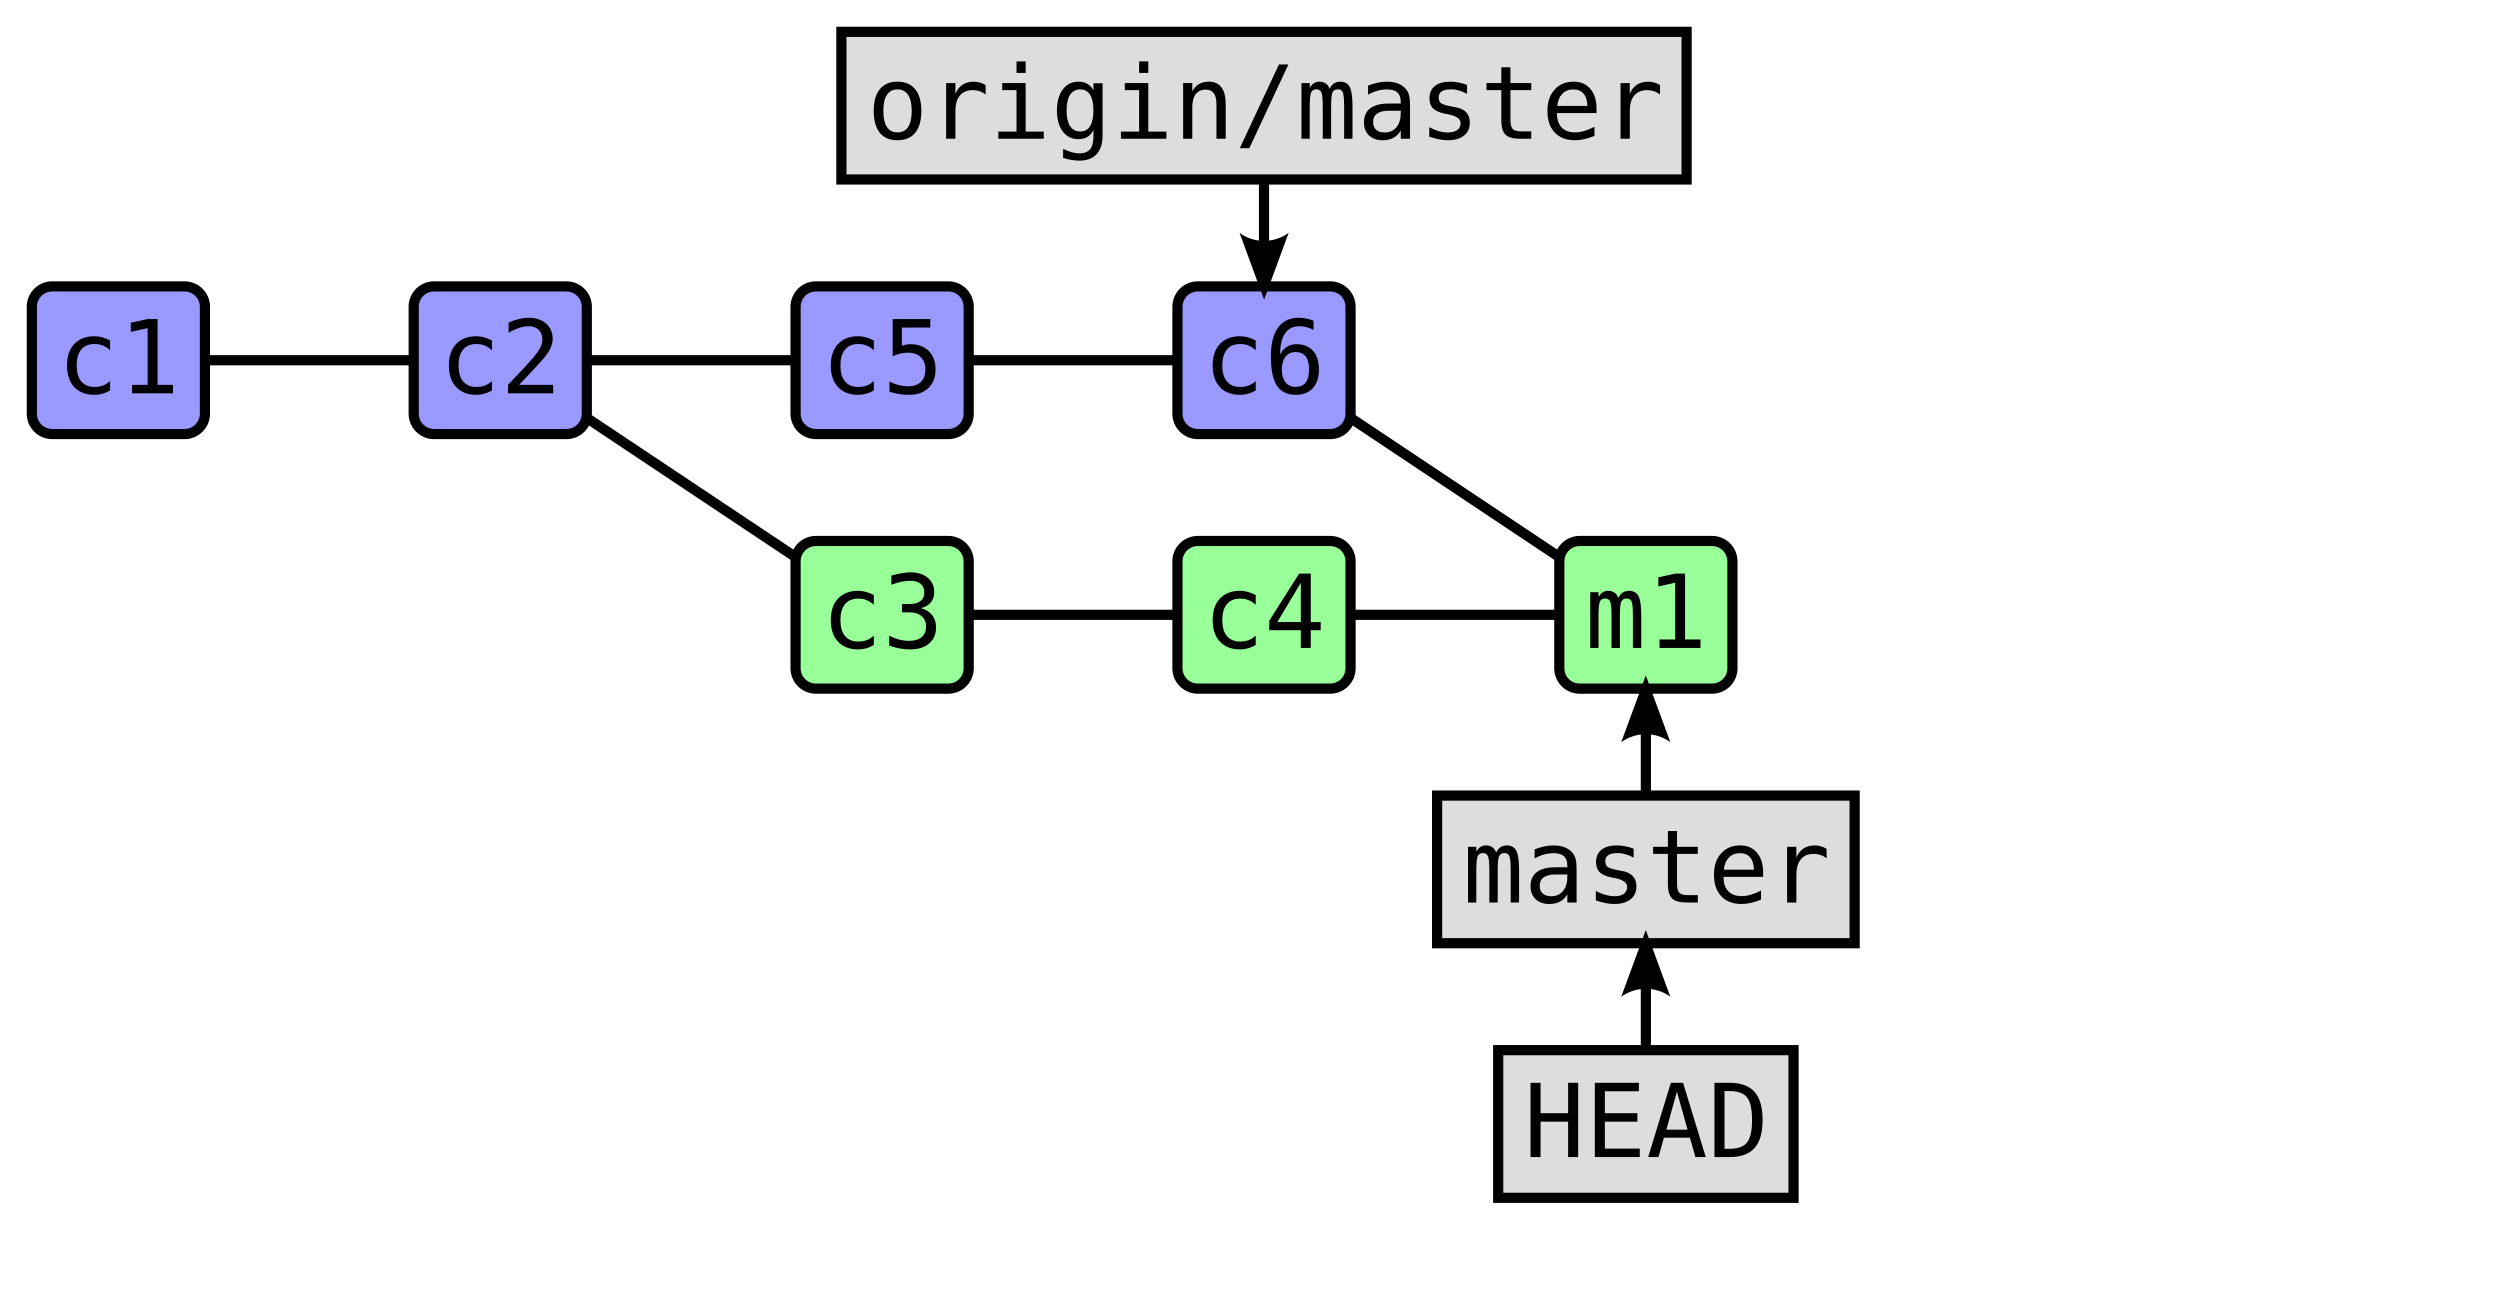
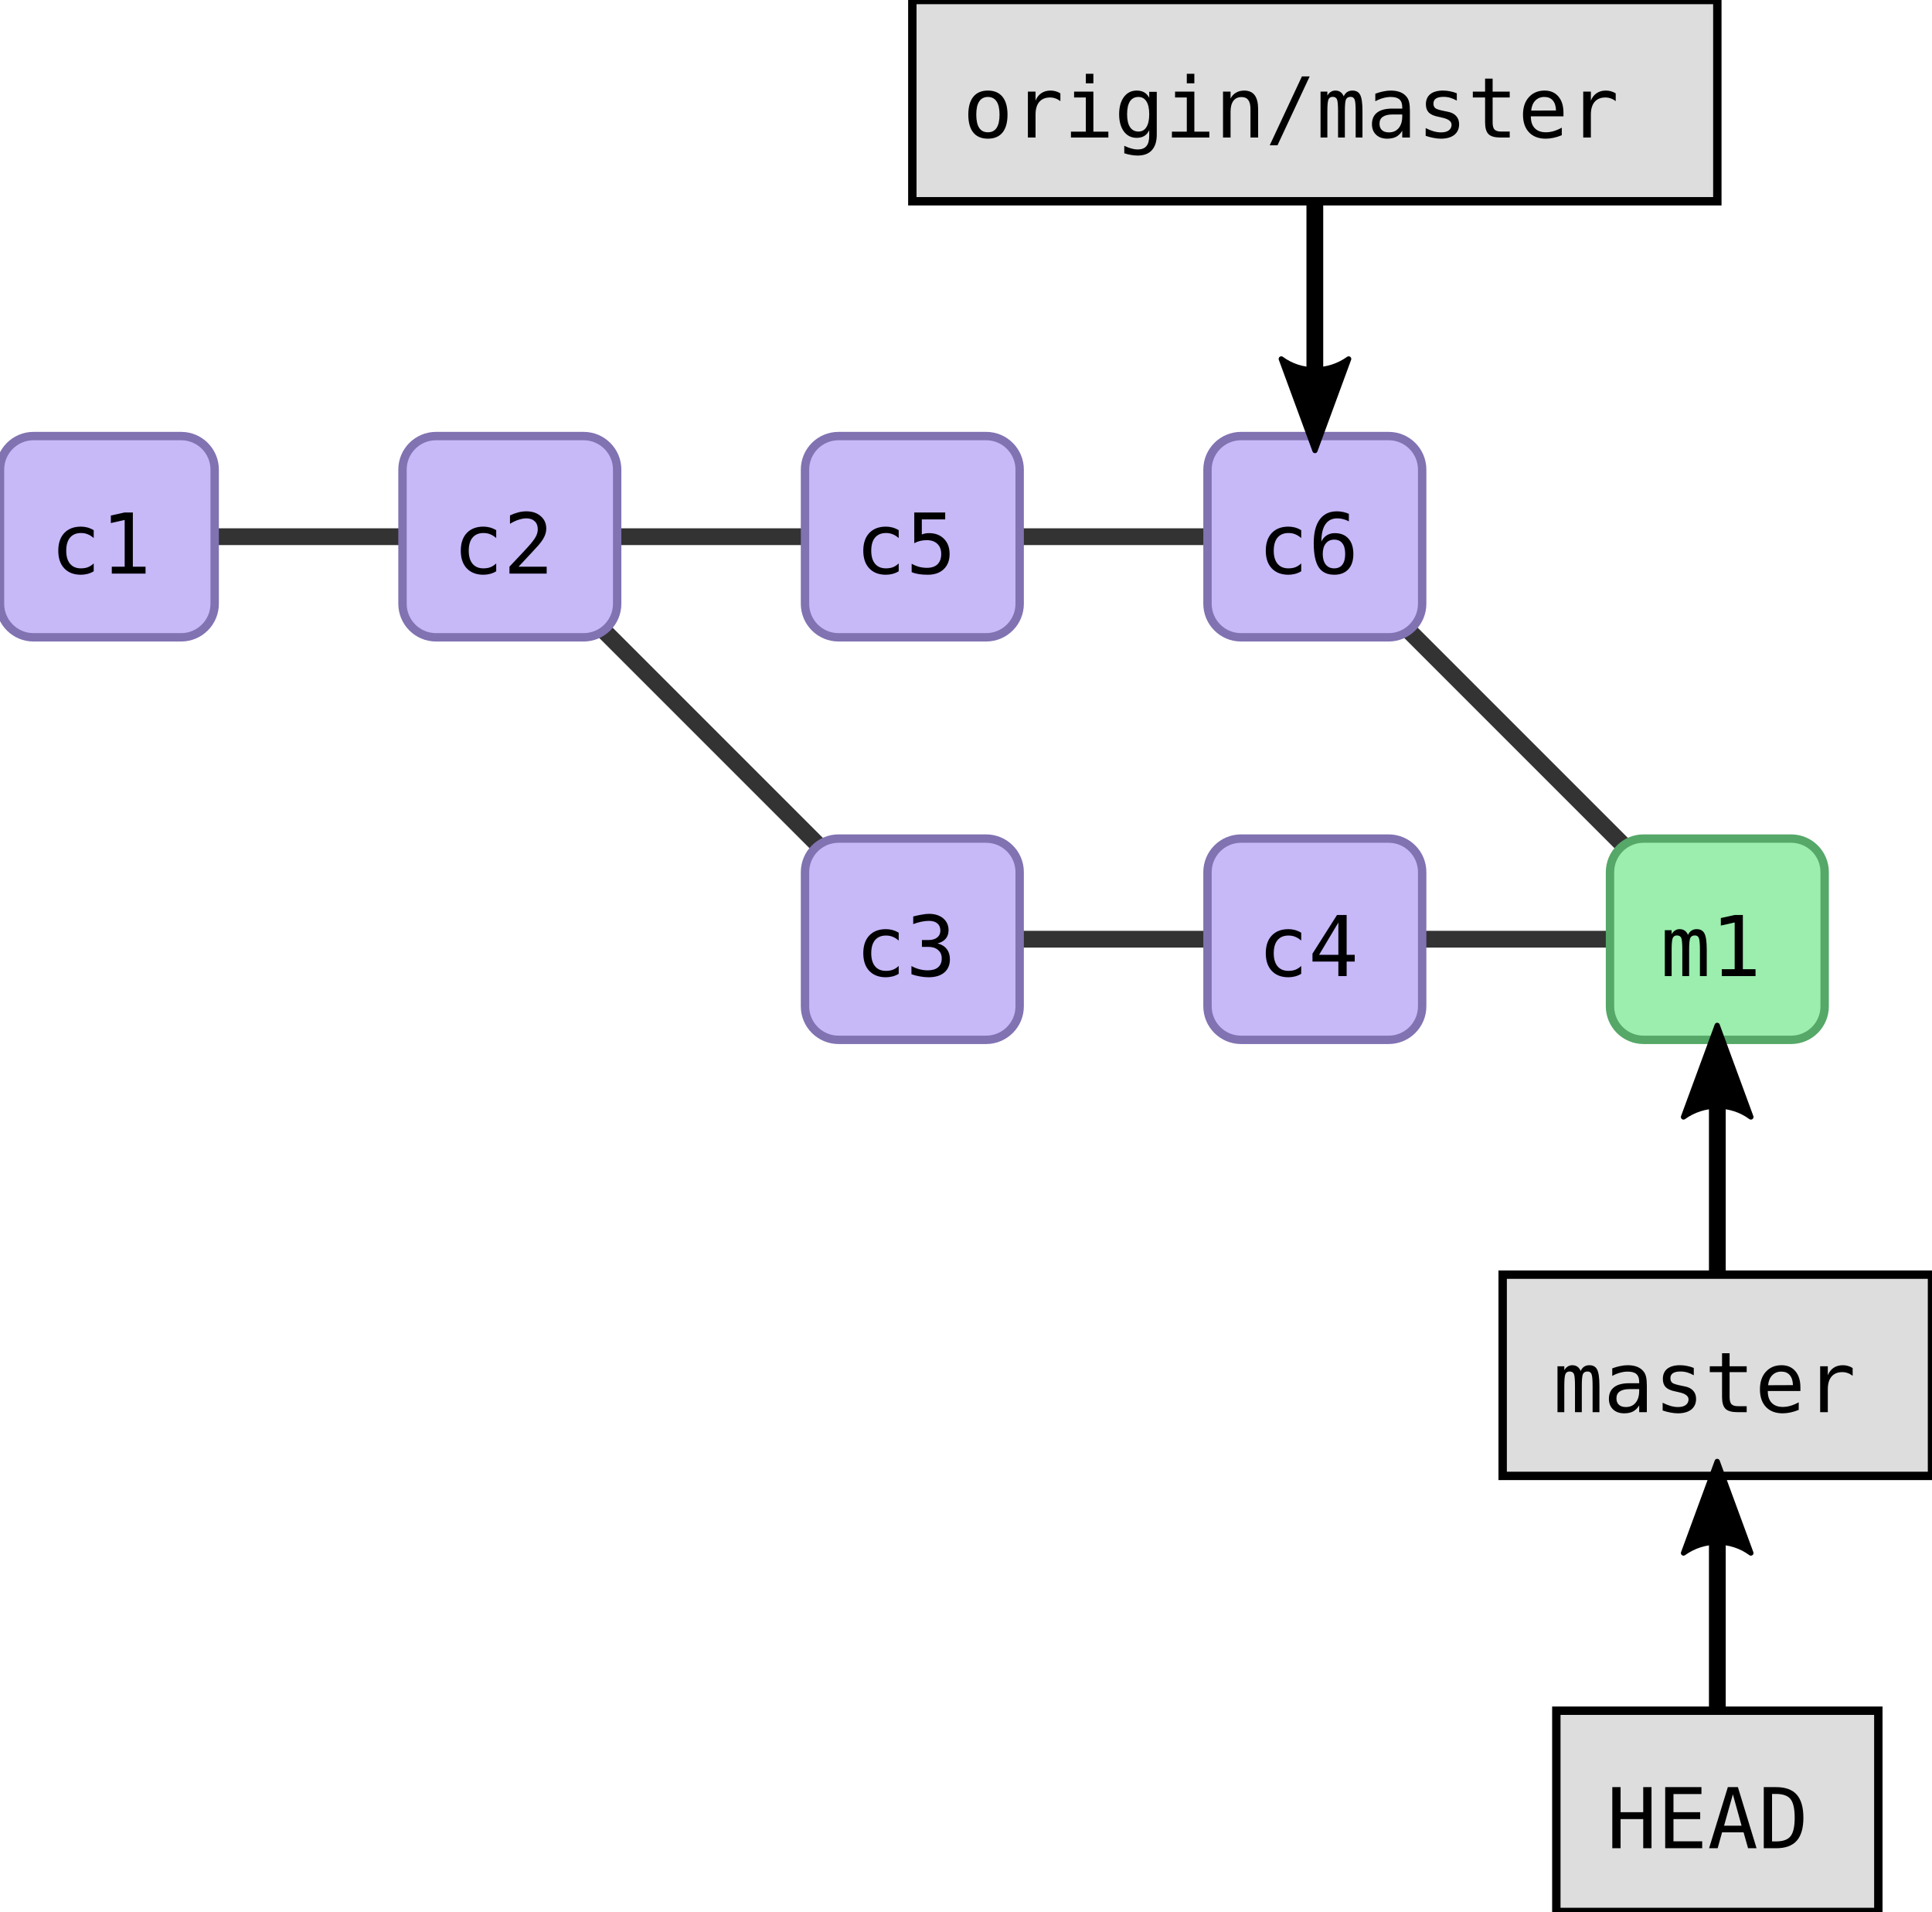
- <svg xmlns="http://www.w3.org/2000/svg" width="392.8" height="206.4" id="svg2" version="1.1">
+ <svg xmlns="http://www.w3.org/2000/svg" width="288.0" height="285.0" id="svg2" version="1.1">
  <defs id="defs4">
-     <marker orient="auto" refY="0.0" refX="0.0" id="Arrow2Mend" style="overflow:visible;">
-       <path id="path3786" style="fill-rule:evenodd;stroke-width:0.625;stroke-linejoin:round;" d="M 8.719,4.034 L -2.207,0.016 L 8.719,-4.002 C 6.973,-1.63 6.983,1.616 8.719,4.034 z " transform="scale(0.6) rotate(180) translate(0,0)" />
+     <marker orient="auto" refY="0.0" refX="0.0" id="fullmarker" style="overflow:visible;">
+       <path style="opacity:1.0;fill:#000000;stroke:#000000;fill-rule:evenodd;stroke-width:0.625;stroke-linejoin:round;" d="M 8.719,4.034 L -2.207,0.016 L 8.719,-4.002 C 6.973,-1.63 6.983,1.616 8.719,4.034 z " transform="scale(0.5) rotate(180) translate(0,0)" />
+     </marker>
+     <marker orient="auto" refY="0.0" refX="0.0" id="ghostmarker" style="overflow:visible;">
+       <path style="opacity:0.2;fill:#000000;stroke:#000000;fill-rule:evenodd;stroke-width:0.625;stroke-linejoin:round;" d="M 8.719,4.034 L -2.207,0.016 L 8.719,-4.002 C 6.973,-1.63 6.983,1.616 8.719,4.034 z " transform="scale(0.5) rotate(180) translate(0,0)" />
    </marker>
  </defs>
-   <g id="layer1">
-     <rect style="fill:#9999ff;stroke:#000000;stroke-width:1.6;stroke-miterlimit:4;stroke-dasharray:none" id="rect2989" width="27.2" height="23.2" x="5" y="45" ry="3.2" />
-     <text xml:space="preserve" style="font-size:16px;font-style:normal;font-weight:normal;line-height:125%;letter-spacing:0px;word-spacing:0px;fill:#000000;fill-opacity:1;stroke:none;font-family:DejaVu Sans Mono" x="9" y="61.8" id="text2985">
-       <tspan id="tspan2987" x="9" y="61.8">c1</tspan>
-     </text>
-   </g>
-   <g id="layer1">
-     <rect style="fill:#9999ff;stroke:#000000;stroke-width:1.6;stroke-miterlimit:4;stroke-dasharray:none" id="rect2989" width="27.2" height="23.2" x="65" y="45" ry="3.2" />
-     <text xml:space="preserve" style="font-size:16px;font-style:normal;font-weight:normal;line-height:125%;letter-spacing:0px;word-spacing:0px;fill:#000000;fill-opacity:1;stroke:none;font-family:DejaVu Sans Mono" x="69" y="61.8" id="text2985">
-       <tspan id="tspan2987" x="69" y="61.8">c2</tspan>
-     </text>
-   </g>
-   <line x1="64.98" y1="56.6" x2="32.22" y2="56.6" style="stroke:#000000; stroke-width:1.6; stroke-opacity:1.0" />
-   <g id="layer1">
-     <rect style="fill:#99ff99;stroke:#000000;stroke-width:1.6;stroke-miterlimit:4;stroke-dasharray:none" id="rect2989" width="27.2" height="23.2" x="125" y="85" ry="3.2" />
-     <text xml:space="preserve" style="font-size:16px;font-style:normal;font-weight:normal;line-height:125%;letter-spacing:0px;word-spacing:0px;fill:#000000;fill-opacity:1;stroke:none;font-family:DejaVu Sans Mono" x="129" y="101.8" id="text2985">
-       <tspan id="tspan2987" x="129" y="101.8">c3</tspan>
-     </text>
-   </g>
-   <line x1="124.98" y1="87.52" x2="92.22" y2="65.68" style="stroke:#000000; stroke-width:1.6; stroke-opacity:1.0" />
-   <g id="layer1">
-     <rect style="fill:#9999ff;stroke:#000000;stroke-width:1.6;stroke-miterlimit:4;stroke-dasharray:none" id="rect2989" width="27.2" height="23.2" x="125" y="45" ry="3.2" />
-     <text xml:space="preserve" style="font-size:16px;font-style:normal;font-weight:normal;line-height:125%;letter-spacing:0px;word-spacing:0px;fill:#000000;fill-opacity:1;stroke:none;font-family:DejaVu Sans Mono" x="129" y="61.8" id="text2985">
-       <tspan id="tspan2987" x="129" y="61.8">c5</tspan>
-     </text>
-   </g>
-   <line x1="124.98" y1="56.6" x2="92.22" y2="56.6" style="stroke:#000000; stroke-width:1.6; stroke-opacity:1.0" />
-   <g id="layer1">
-     <rect style="fill:#99ff99;stroke:#000000;stroke-width:1.6;stroke-miterlimit:4;stroke-dasharray:none" id="rect2989" width="27.2" height="23.2" x="185" y="85" ry="3.2" />
-     <text xml:space="preserve" style="font-size:16px;font-style:normal;font-weight:normal;line-height:125%;letter-spacing:0px;word-spacing:0px;fill:#000000;fill-opacity:1;stroke:none;font-family:DejaVu Sans Mono" x="189" y="101.8" id="text2985">
-       <tspan id="tspan2987" x="189" y="101.8">c4</tspan>
-     </text>
-   </g>
-   <line x1="184.98" y1="96.6" x2="152.22" y2="96.6" style="stroke:#000000; stroke-width:1.6; stroke-opacity:1.0" />
-   <g id="layer1">
-     <rect style="fill:#9999ff;stroke:#000000;stroke-width:1.6;stroke-miterlimit:4;stroke-dasharray:none" id="rect2989" width="27.2" height="23.2" x="185" y="45" ry="3.2" />
-     <text xml:space="preserve" style="font-size:16px;font-style:normal;font-weight:normal;line-height:125%;letter-spacing:0px;word-spacing:0px;fill:#000000;fill-opacity:1;stroke:none;font-family:DejaVu Sans Mono" x="189" y="61.8" id="text2985">
-       <tspan id="tspan2987" x="189" y="61.8">c6</tspan>
-     </text>
-   </g>
-   <line x1="184.98" y1="56.6" x2="152.22" y2="56.6" style="stroke:#000000; stroke-width:1.6; stroke-opacity:1.0" />
-   <g id="layer1">
-     <rect style="fill:#dddddd;stroke:#000000;stroke-width:1.6;stroke-miterlimit:4;stroke-dasharray:none" id="rect2989" width="132.8" height="23.2" x="132.2" y="5" ry="0" />
-     <text xml:space="preserve" style="font-size:16px;font-style:normal;font-weight:normal;line-height:125%;letter-spacing:0px;word-spacing:0px;fill:#000000;fill-opacity:1;stroke:none;font-family:DejaVu Sans Mono" x="136.2" y="21.8" id="text2985">
-       <tspan id="tspan2987" x="136.2" y="21.8">origin/master</tspan>
-     </text>
-   </g>
-   <g id="layer1">
-     <path style="fill:none;stroke:#000000;stroke-width:1.6;stroke-linecap:butt;stroke-linejoin:miter;stroke-opacity:1;marker-end:url(#Arrow2Mend);stroke-miterlimit:4;stroke-dasharray:none" d="M 198.6,28.24 198.6,44.96" id="path2985" />
-   </g>
-   <g id="layer1">
-     <rect style="fill:#99ff99;stroke:#000000;stroke-width:1.6;stroke-miterlimit:4;stroke-dasharray:none" id="rect2989" width="27.2" height="23.2" x="245" y="85" ry="3.2" />
-     <text xml:space="preserve" style="font-size:16px;font-style:normal;font-weight:normal;line-height:125%;letter-spacing:0px;word-spacing:0px;fill:#000000;fill-opacity:1;stroke:none;font-family:DejaVu Sans Mono" x="249" y="101.8" id="text2985">
-       <tspan id="tspan2987" x="249" y="101.8">m1</tspan>
-     </text>
-   </g>
-   <line x1="244.98" y1="96.6" x2="212.22" y2="96.6" style="stroke:#000000; stroke-width:1.6; stroke-opacity:1.0" />
-   <line x1="244.98" y1="87.52" x2="212.22" y2="65.68" style="stroke:#000000; stroke-width:1.6; stroke-opacity:1.0" />
-   <g id="layer1">
-     <rect style="fill:#dddddd;stroke:#000000;stroke-width:1.6;stroke-miterlimit:4;stroke-dasharray:none" id="rect2989" width="65.6" height="23.2" x="225.8" y="125" ry="0" />
-     <text xml:space="preserve" style="font-size:16px;font-style:normal;font-weight:normal;line-height:125%;letter-spacing:0px;word-spacing:0px;fill:#000000;fill-opacity:1;stroke:none;font-family:DejaVu Sans Mono" x="229.8" y="141.8" id="text2985">
-       <tspan id="tspan2987" x="229.8" y="141.8">master</tspan>
-     </text>
-   </g>
-   <g id="layer1">
-     <path style="fill:none;stroke:#000000;stroke-width:1.6;stroke-linecap:butt;stroke-linejoin:miter;stroke-opacity:1;marker-end:url(#Arrow2Mend);stroke-miterlimit:4;stroke-dasharray:none" d="M 258.6,124.96 258.6,108.24" id="path2985" />
-   </g>
-   <g id="layer1">
-     <rect style="fill:#dddddd;stroke:#000000;stroke-width:1.6;stroke-miterlimit:4;stroke-dasharray:none" id="rect2989" width="46.4" height="23.2" x="235.4" y="165" ry="0" />
-     <text xml:space="preserve" style="font-size:16px;font-style:normal;font-weight:normal;line-height:125%;letter-spacing:0px;word-spacing:0px;fill:#000000;fill-opacity:1;stroke:none;font-family:DejaVu Sans Mono" x="239.4" y="181.8" id="text2985">
-       <tspan id="tspan2987" x="239.4" y="181.8">HEAD</tspan>
-     </text>
-   </g>
-   <g id="layer1">
-     <path style="fill:none;stroke:#000000;stroke-width:1.6;stroke-linecap:butt;stroke-linejoin:miter;stroke-opacity:1;marker-end:url(#Arrow2Mend);stroke-miterlimit:4;stroke-dasharray:none" d="M 258.6,164.96 258.6,148.24" id="path2985" />
+   <g transform="translate(-0.0,65.0) rotate(0)" id="layer1">
+     <line x1="196.0" y1="15.0" x2="256.0" y2="75.0" style="stroke:#000000;                         stroke-width:2.5;                         stroke-opacity:0.8" />
+     <line x1="76.0" y1="15.0" x2="136.0" y2="15.0" style="stroke:#000000;                         stroke-width:2.5;                         stroke-opacity:0.8" />
+     <line x1="76.0" y1="15.0" x2="136.0" y2="75.0" style="stroke:#000000;                         stroke-width:2.5;                         stroke-opacity:0.8" />
+     <line x1="136.0" y1="15.0" x2="196.0" y2="15.0" style="stroke:#000000;                         stroke-width:2.5;                         stroke-opacity:0.8" />
+     <line x1="16.0" y1="15.0" x2="76.0" y2="15.0" style="stroke:#000000;                         stroke-width:2.5;                         stroke-opacity:0.8" />
+     <line x1="136.0" y1="75.0" x2="196.0" y2="75.0" style="stroke:#000000;                         stroke-width:2.5;                         stroke-opacity:0.8" />
+     <line x1="196.0" y1="75.0" x2="256.0" y2="75.0" style="stroke:#000000;                         stroke-width:2.5;                         stroke-opacity:0.8" />
+     <rect style="fill:#c7b8f8;                         stroke:#8172B2;                         stroke-width:1.25;                         stroke-miterlimit:4;                         stroke-opacity:1.0;                         stroke-dasharray:none" width="32.0" height="30.0" x="180.0" y="0.0" ry="5.0" />
+     <text style="font-size:12.5px;                         font-style:normal;                         font-weight:normal;                         line-height:125%%;                         letter-spacing:0px;                         word-spacing:0px;                         fill:#000000;                         fill-opacity:1.0;                         stroke:none;                         font-family:DejaVu Sans Mono" x="187.5" y="20.5">c6</text>
+     <rect style="fill:#9beeae;                         stroke:#55A868;                         stroke-width:1.25;                         stroke-miterlimit:4;                         stroke-opacity:1.0;                         stroke-dasharray:none" width="32.0" height="30.0" x="240.0" y="60.0" ry="5.0" />
+     <text style="font-size:12.5px;                         font-style:normal;                         font-weight:normal;                         line-height:125%%;                         letter-spacing:0px;                         word-spacing:0px;                         fill:#000000;                         fill-opacity:1.0;                         stroke:none;                         font-family:DejaVu Sans Mono" x="247.5" y="80.5">m1</text>
+     <rect style="fill:#c7b8f8;                         stroke:#8172B2;                         stroke-width:1.25;                         stroke-miterlimit:4;                         stroke-opacity:1.0;                         stroke-dasharray:none" width="32.0" height="30.0" x="60.0" y="0.0" ry="5.0" />
+     <text style="font-size:12.5px;                         font-style:normal;                         font-weight:normal;                         line-height:125%%;                         letter-spacing:0px;                         word-spacing:0px;                         fill:#000000;                         fill-opacity:1.0;                         stroke:none;                         font-family:DejaVu Sans Mono" x="67.5" y="20.5">c2</text>
+     <rect style="fill:#c7b8f8;                         stroke:#8172B2;                         stroke-width:1.25;                         stroke-miterlimit:4;                         stroke-opacity:1.0;                         stroke-dasharray:none" width="32.0" height="30.0" x="120.0" y="0.0" ry="5.0" />
+     <text style="font-size:12.5px;                         font-style:normal;                         font-weight:normal;                         line-height:125%%;                         letter-spacing:0px;                         word-spacing:0px;                         fill:#000000;                         fill-opacity:1.0;                         stroke:none;                         font-family:DejaVu Sans Mono" x="127.5" y="20.5">c5</text>
+     <rect style="fill:#c7b8f8;                         stroke:#8172B2;                         stroke-width:1.25;                         stroke-miterlimit:4;                         stroke-opacity:1.0;                         stroke-dasharray:none" width="32.0" height="30.0" x="0.0" y="0.0" ry="5.0" />
+     <text style="font-size:12.5px;                         font-style:normal;                         font-weight:normal;                         line-height:125%%;                         letter-spacing:0px;                         word-spacing:0px;                         fill:#000000;                         fill-opacity:1.0;                         stroke:none;                         font-family:DejaVu Sans Mono" x="7.5" y="20.5">c1</text>
+     <rect style="fill:#c7b8f8;                         stroke:#8172B2;                         stroke-width:1.25;                         stroke-miterlimit:4;                         stroke-opacity:1.0;                         stroke-dasharray:none" width="32.0" height="30.0" x="120.0" y="60.0" ry="5.0" />
+     <text style="font-size:12.5px;                         font-style:normal;                         font-weight:normal;                         line-height:125%%;                         letter-spacing:0px;                         word-spacing:0px;                         fill:#000000;                         fill-opacity:1.0;                         stroke:none;                         font-family:DejaVu Sans Mono" x="127.5" y="80.5">c3</text>
+     <rect style="fill:#c7b8f8;                         stroke:#8172B2;                         stroke-width:1.25;                         stroke-miterlimit:4;                         stroke-opacity:1.0;                         stroke-dasharray:none" width="32.0" height="30.0" x="180.0" y="60.0" ry="5.0" />
+     <text style="font-size:12.5px;                         font-style:normal;                         font-weight:normal;                         line-height:125%%;                         letter-spacing:0px;                         word-spacing:0px;                         fill:#000000;                         fill-opacity:1.0;                         stroke:none;                         font-family:DejaVu Sans Mono" x="187.5" y="80.5">c4</text>
+     <path style="fill:none;                  stroke:#000000;                  stroke-width:2.5;                  stroke-linecap:butt;                  stroke-linejoin:miter;                  stroke-opacity:1.0;                  marker-end:url(#fullmarker);                  stroke-miterlimit:4;                  stroke-dasharray:none" d="M 196.0,-50.0 196.0,-0.6" />
+     <rect style="fill:#dddddd;                         stroke:#000000;                         stroke-width:1.25;                         stroke-miterlimit:4;                         stroke-opacity:1.0;                         stroke-dasharray:none" width="120.0" height="30.0" x="136.0" y="-65.0" ry="0.0" />
+     <text style="font-size:12.5px;                         font-style:normal;                         font-weight:normal;                         line-height:125%%;                         letter-spacing:0px;                         word-spacing:0px;                         fill:#000000;                         fill-opacity:1.0;                         stroke:none;                         font-family:DejaVu Sans Mono" x="143.5" y="-44.5">origin/master</text>
+     <path style="fill:none;                  stroke:#000000;                  stroke-width:2.5;                  stroke-linecap:butt;                  stroke-linejoin:miter;                  stroke-opacity:1.0;                  marker-end:url(#fullmarker);                  stroke-miterlimit:4;                  stroke-dasharray:none" d="M 256.0,140.0 256.0,90.6" />
+     <rect style="fill:#dddddd;                         stroke:#000000;                         stroke-width:1.25;                         stroke-miterlimit:4;                         stroke-opacity:1.0;                         stroke-dasharray:none" width="64.0" height="30.0" x="224.0" y="125.0" ry="0.0" />
+     <text style="font-size:12.5px;                         font-style:normal;                         font-weight:normal;                         line-height:125%%;                         letter-spacing:0px;                         word-spacing:0px;                         fill:#000000;                         fill-opacity:1.0;                         stroke:none;                         font-family:DejaVu Sans Mono" x="231.5" y="145.5">master</text>
+     <path style="fill:none;                  stroke:#000000;                  stroke-width:2.5;                  stroke-linecap:butt;                  stroke-linejoin:miter;                  stroke-opacity:1.0;                  marker-end:url(#fullmarker);                  stroke-miterlimit:4;                  stroke-dasharray:none" d="M 256.0,205.0 256.0,155.6" />
+     <rect style="fill:#dddddd;                         stroke:#000000;                         stroke-width:1.25;                         stroke-miterlimit:4;                         stroke-opacity:1.0;                         stroke-dasharray:none" width="48.0" height="30.0" x="232.0" y="190.0" ry="0.0" />
+     <text style="font-size:12.5px;                         font-style:normal;                         font-weight:normal;                         line-height:125%%;                         letter-spacing:0px;                         word-spacing:0px;                         fill:#000000;                         fill-opacity:1.0;                         stroke:none;                         font-family:DejaVu Sans Mono" x="239.5" y="210.5">HEAD</text>
  </g>
</svg>
